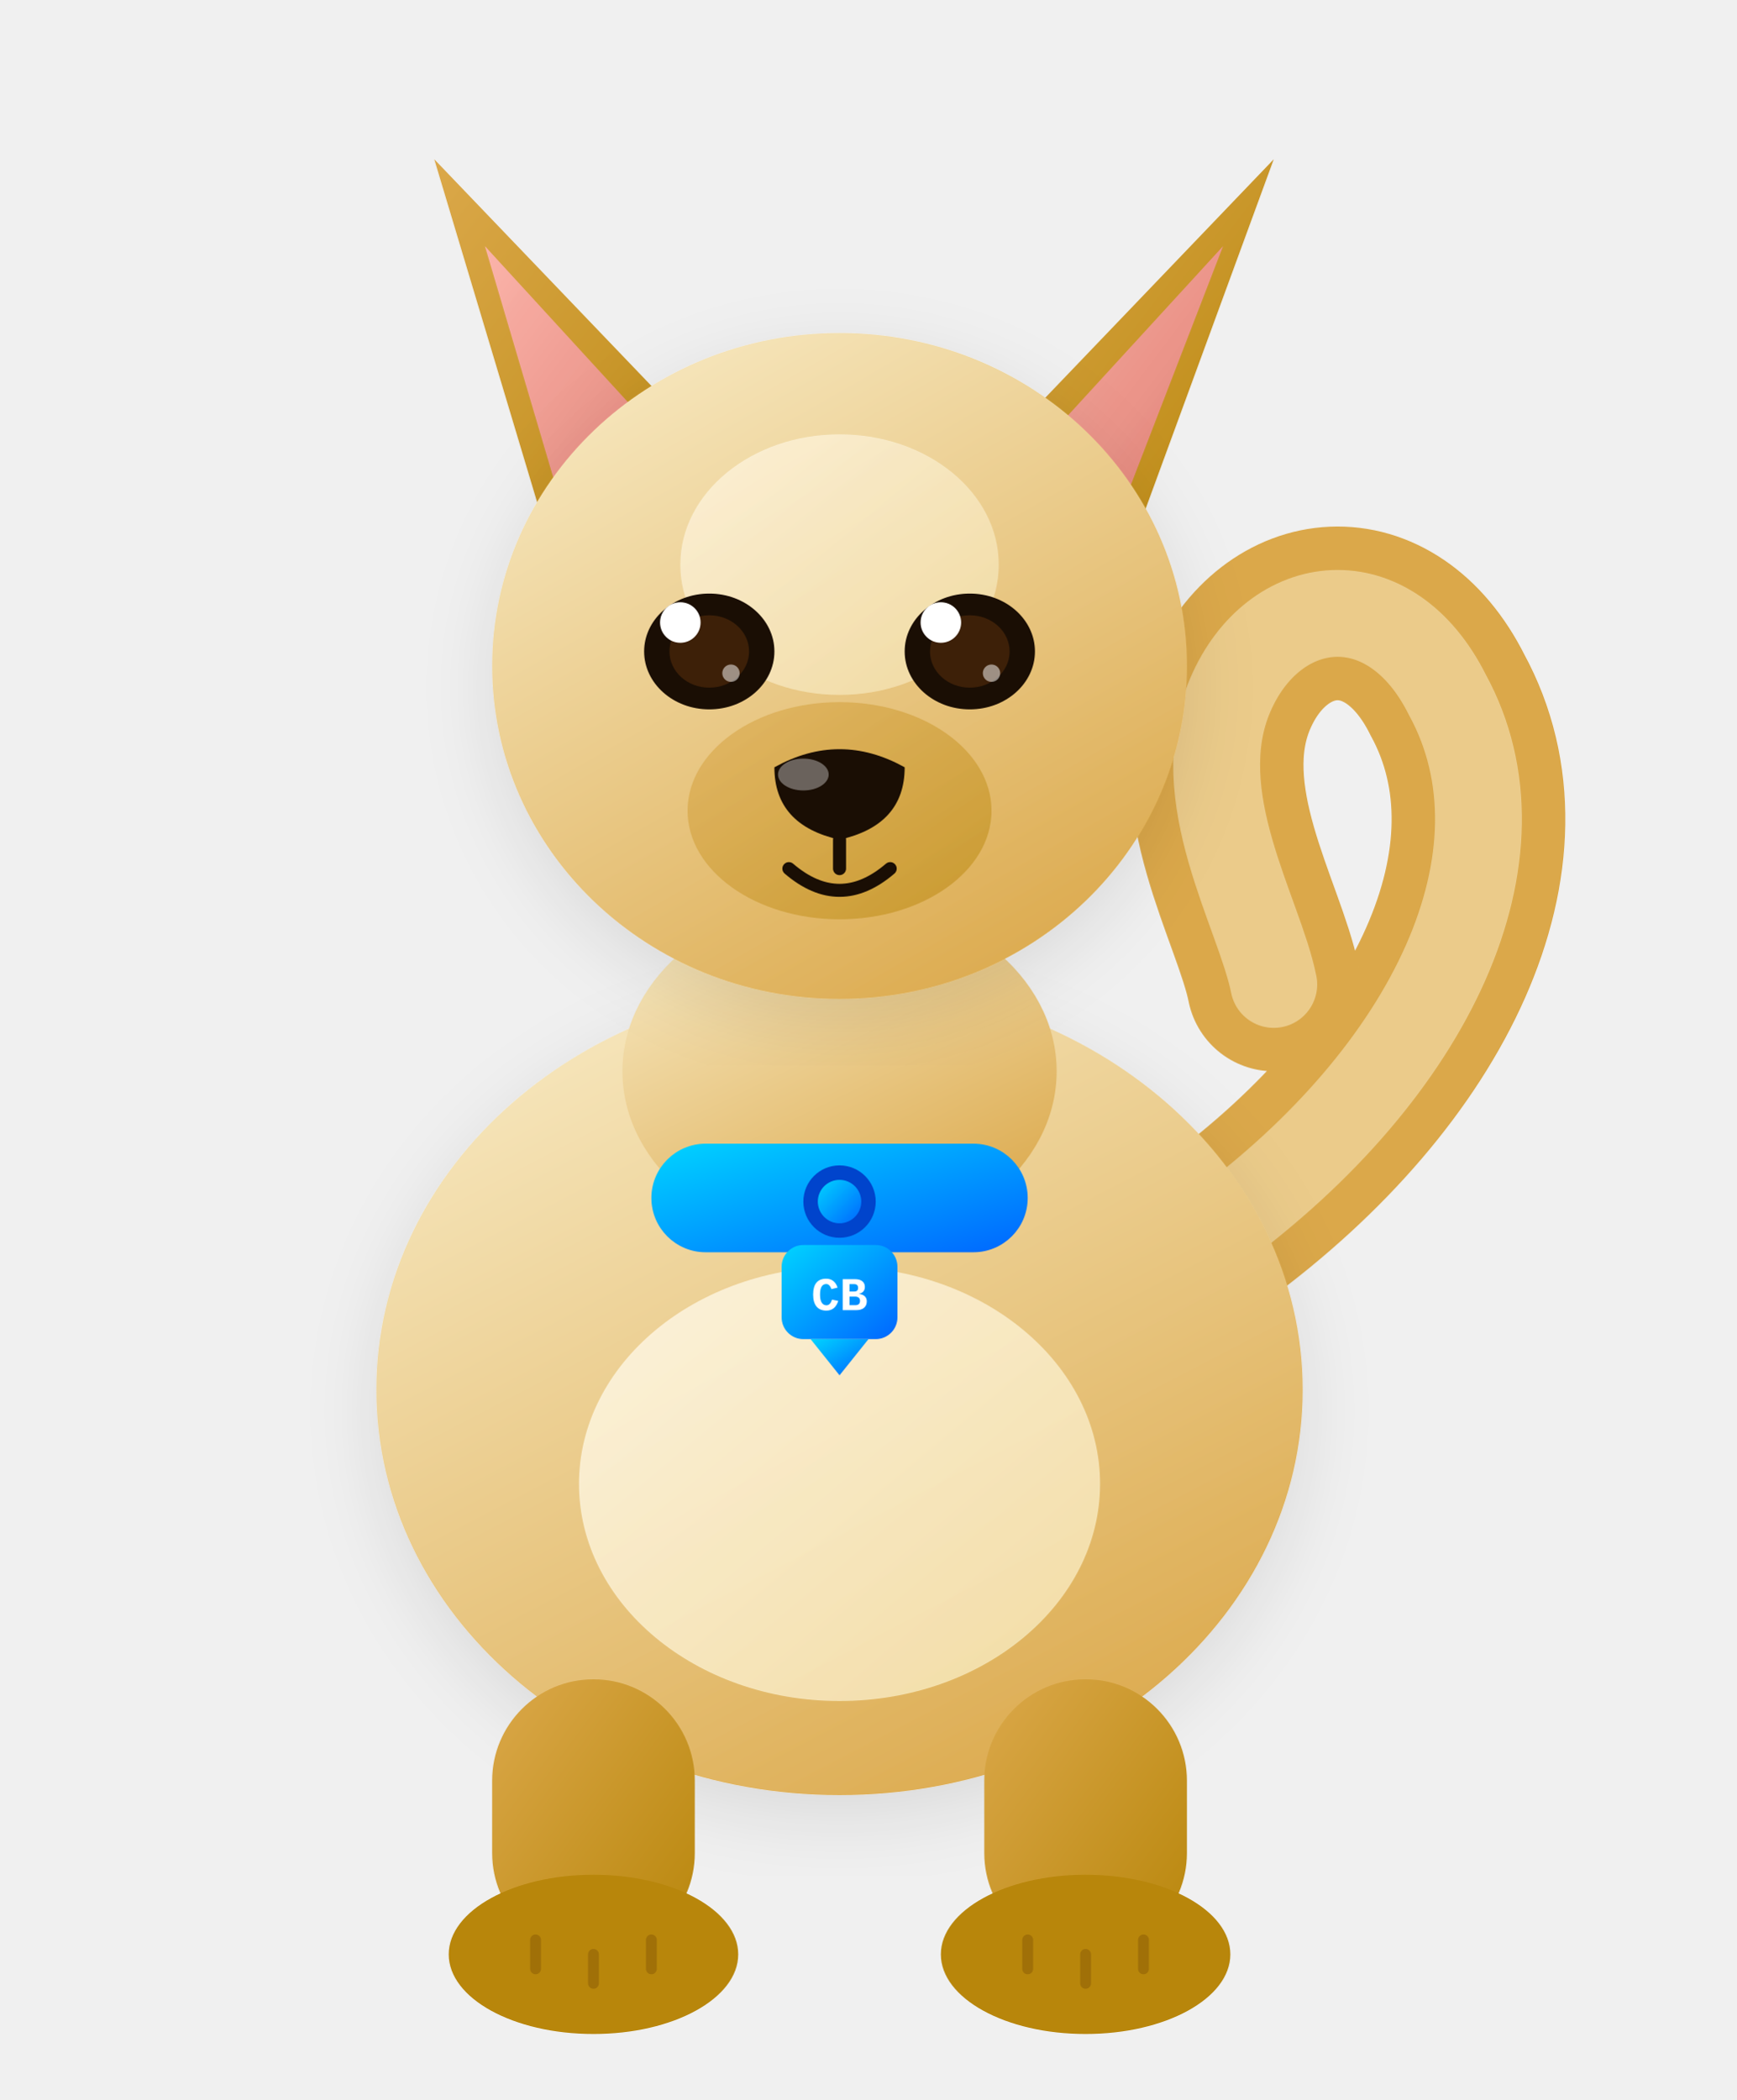
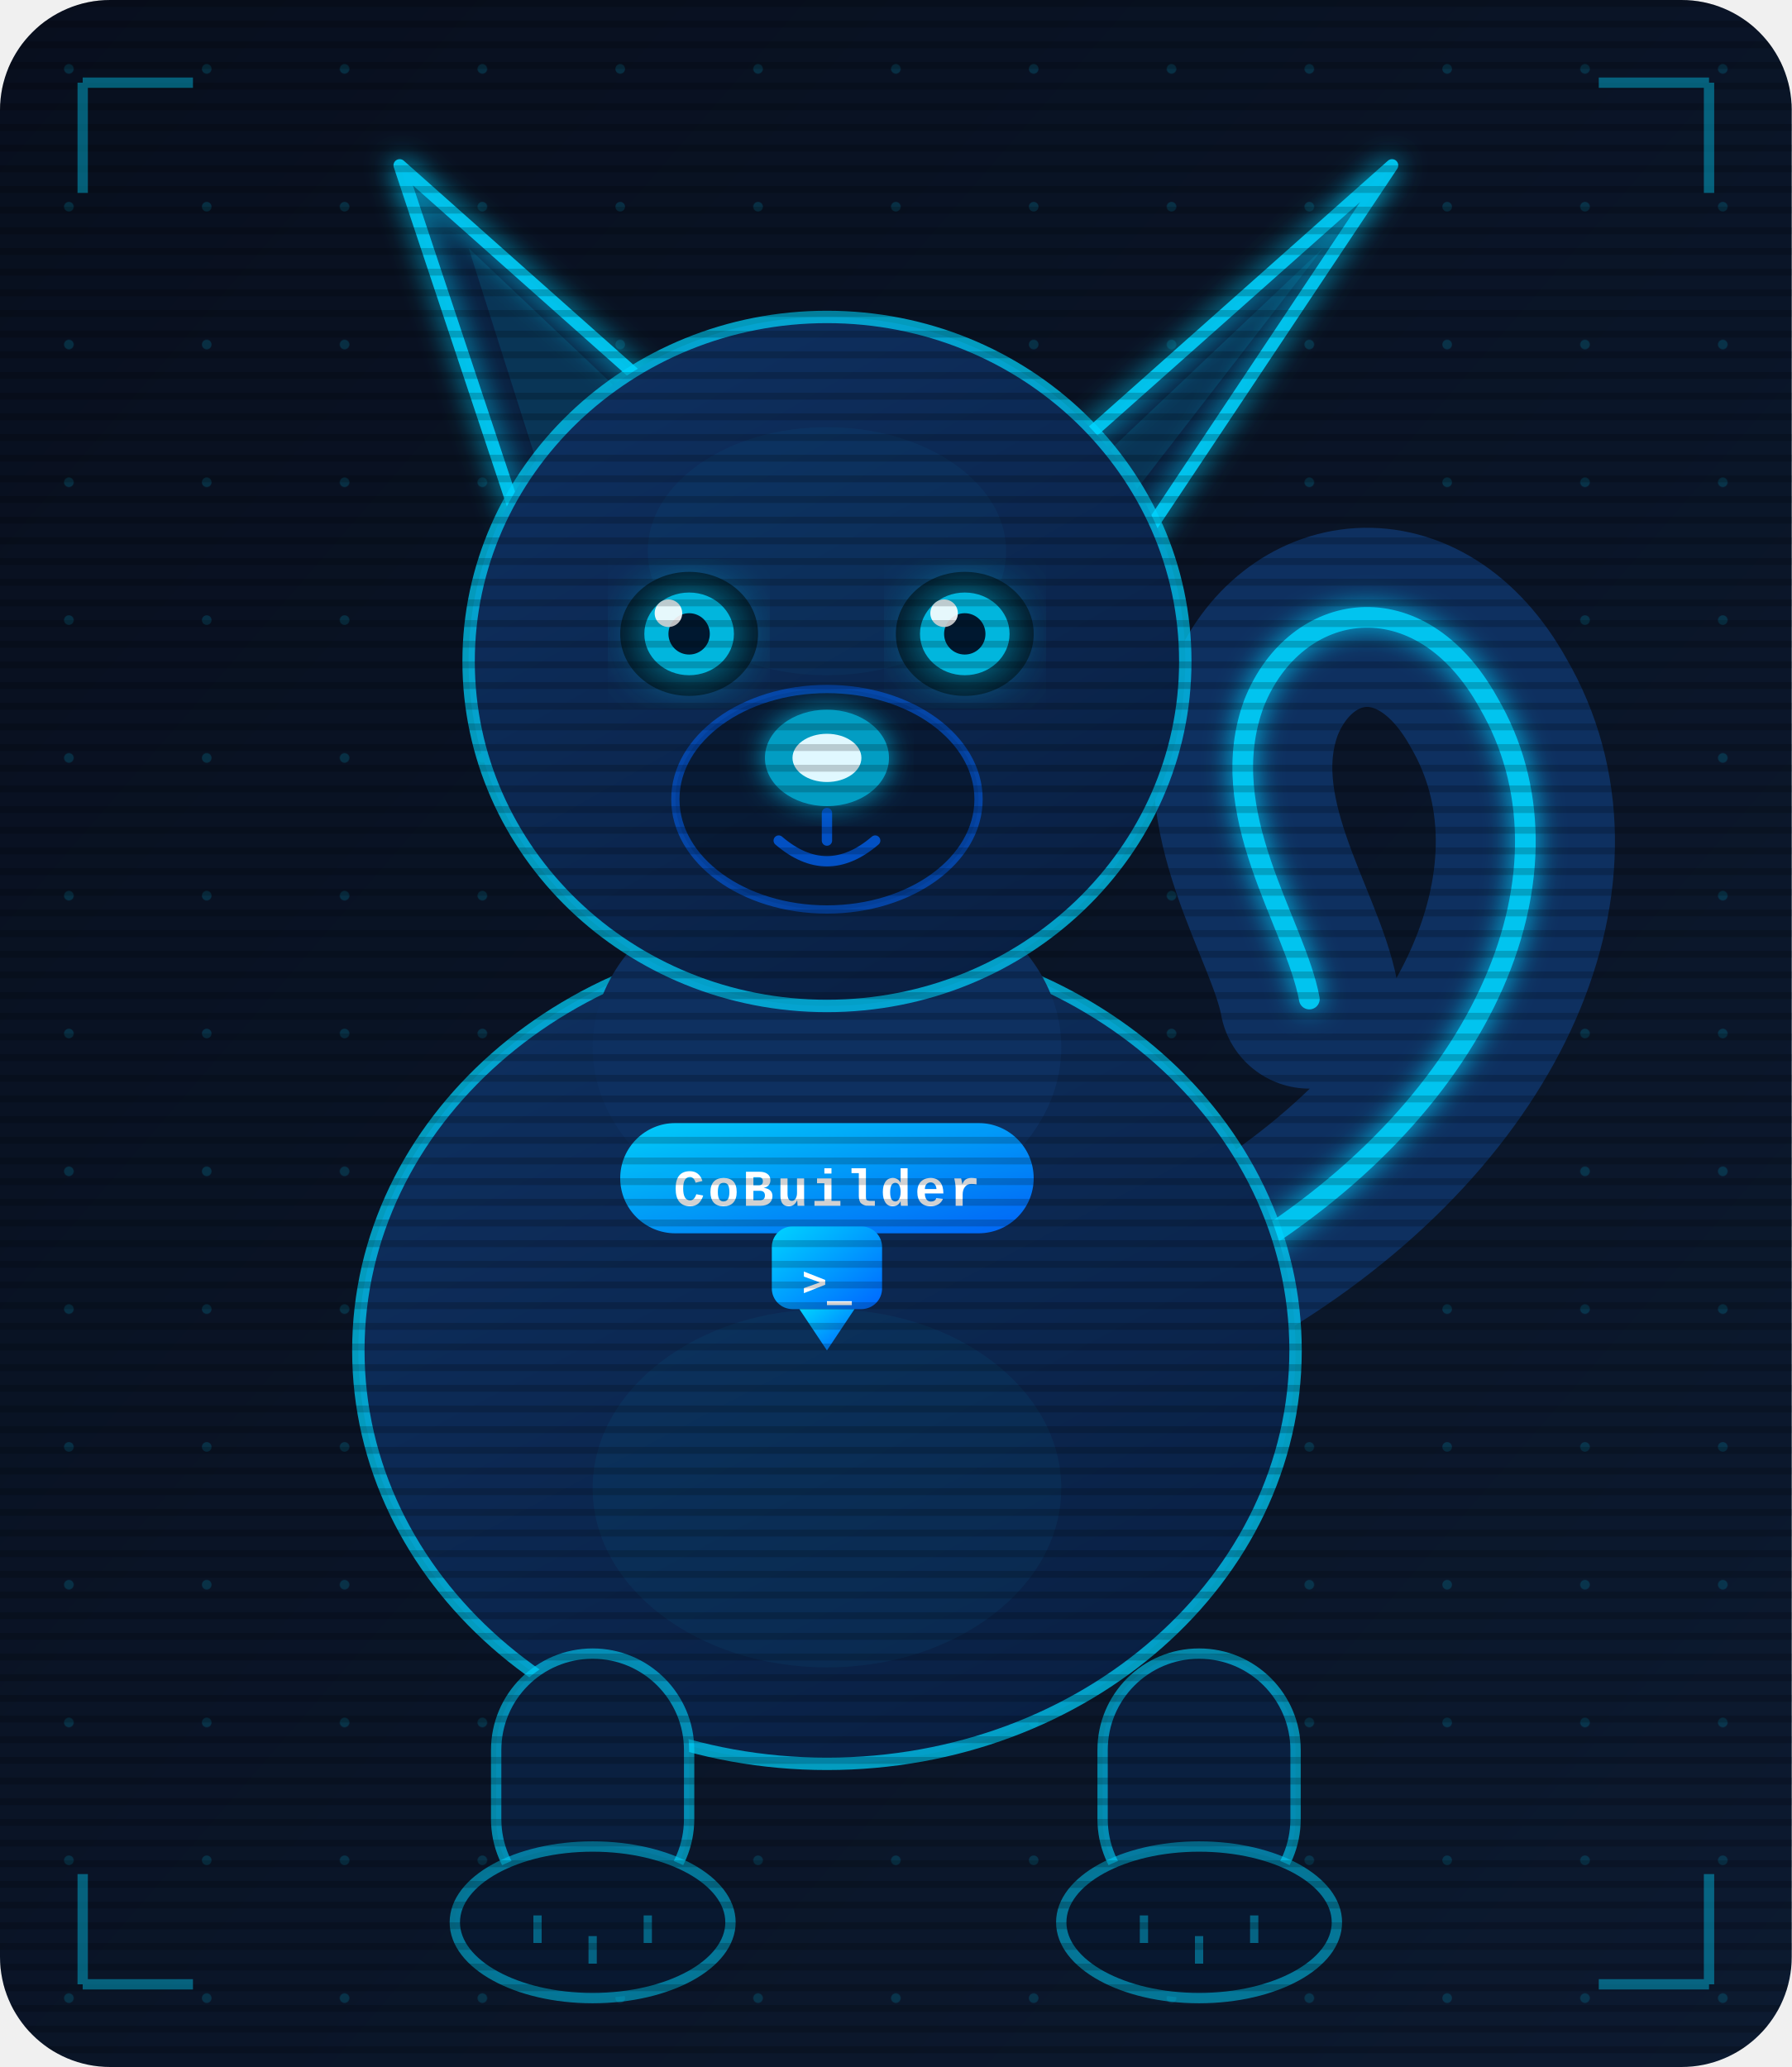
- <svg xmlns="http://www.w3.org/2000/svg" viewBox="0 0 240 290" width="240" height="290">
+ <svg xmlns="http://www.w3.org/2000/svg" viewBox="0 0 260 300" width="260" height="300">
  <defs>
-     <linearGradient id="fur" x1="20%" y1="0%" x2="80%" y2="100%">
-       <stop offset="0%" stop-color="#f7e8c0" />
-       <stop offset="100%" stop-color="#dba84a" />
+     <linearGradient id="bg" x1="0%" y1="0%" x2="100%" y2="100%">
+       <stop offset="0%" stop-color="#080f1e" />
+       <stop offset="100%" stop-color="#0c1a30" />
    </linearGradient>
-     <linearGradient id="furDark" x1="0%" y1="0%" x2="100%" y2="100%">
-       <stop offset="0%" stop-color="#dba84a" />
-       <stop offset="100%" stop-color="#b8860b" />
+     <linearGradient id="body" x1="20%" y1="0%" x2="80%" y2="100%">
+       <stop offset="0%" stop-color="#0e3060" />
+       <stop offset="100%" stop-color="#091f42" />
    </linearGradient>
-     <linearGradient id="furLight" x1="0%" y1="0%" x2="100%" y2="100%">
-       <stop offset="0%" stop-color="#fff8e8" />
-       <stop offset="100%" stop-color="#f5e3b0" />
-     </linearGradient>
-     <linearGradient id="earPink" x1="0%" y1="0%" x2="100%" y2="100%">
-       <stop offset="0%" stop-color="#ffb5b5" />
-       <stop offset="100%" stop-color="#e07878" />
-     </linearGradient>
-     <linearGradient id="cbBlue" x1="0%" y1="0%" x2="100%" y2="100%">
+     <linearGradient id="blue" x1="0%" y1="0%" x2="100%" y2="100%">
      <stop offset="0%" stop-color="#00d4ff" />
      <stop offset="100%" stop-color="#0066ff" />
    </linearGradient>
-     <filter id="softShadow">
-       <feDropShadow dx="0" dy="3" stdDeviation="5" flood-color="#00000018" />
+     <filter id="glow" x="-40%" y="-40%" width="180%" height="180%">
+       <feGaussianBlur stdDeviation="4" result="blur" />
+       <feMerge>
+         <feMergeNode in="blur" />
+         <feMergeNode in="SourceGraphic" />
+       </feMerge>
    </filter>
+     <filter id="softglow" x="-20%" y="-20%" width="140%" height="140%">
+       <feGaussianBlur stdDeviation="2" result="blur" />
+       <feMerge>
+         <feMergeNode in="blur" />
+         <feMergeNode in="SourceGraphic" />
+       </feMerge>
+     </filter>
+     <pattern id="lines" x="0" y="0" width="260" height="3" patternUnits="userSpaceOnUse">
+       <rect x="0" y="0" width="260" height="1" fill="black" opacity="0.18" />
+     </pattern>
+     <pattern id="dots" x="0" y="0" width="20" height="20" patternUnits="userSpaceOnUse">
+       <circle cx="10" cy="10" r="0.7" fill="#00d4ff" opacity="0.15" />
+     </pattern>
  </defs>
-   <path d="M 168,170 C 198,148 212,118 200,96 C 192,80 176,82 170,96 C 164,110 174,126 176,136" stroke="#dba84a" stroke-width="24" stroke-linecap="round" fill="none" />
-   <path d="M 168,170 C 198,148 212,118 200,96 C 192,80 176,82 170,96 C 164,110 174,126 176,136" stroke="#f7e8c0" stroke-width="12" stroke-linecap="round" fill="none" opacity="0.55" />
-   <ellipse cx="116" cy="192" rx="64" ry="56" fill="url(#fur)" filter="url(#softShadow)" />
-   <ellipse cx="116" cy="205" rx="36" ry="30" fill="url(#furLight)" opacity="0.85" />
-   <ellipse cx="116" cy="148" rx="30" ry="24" fill="url(#fur)" />
-   <polygon points="78,82  60,22  106,70" fill="url(#furDark)" />
-   <polygon points="80,78  67,34  100,70" fill="url(#earPink)" opacity="0.9" />
-   <polygon points="154,82  176,22  130,70" fill="url(#furDark)" />
-   <polygon points="152,78  169,34  136,70" fill="url(#earPink)" opacity="0.9" />
-   <ellipse cx="116" cy="92" rx="48" ry="46" fill="url(#fur)" filter="url(#softShadow)" />
-   <ellipse cx="116" cy="78" rx="22" ry="18" fill="url(#furLight)" opacity="0.7" />
-   <ellipse cx="98" cy="90" rx="9" ry="8" fill="#1a0e04" />
-   <ellipse cx="98" cy="90" rx="5.5" ry="5" fill="#3d2008" />
-   <circle cx="94" cy="86" r="2.8" fill="white" />
-   <circle cx="101" cy="93" r="1.2" fill="white" opacity="0.5" />
-   <ellipse cx="134" cy="90" rx="9" ry="8" fill="#1a0e04" />
-   <ellipse cx="134" cy="90" rx="5.5" ry="5" fill="#3d2008" />
-   <circle cx="130" cy="86" r="2.8" fill="white" />
-   <circle cx="137" cy="93" r="1.2" fill="white" opacity="0.5" />
-   <ellipse cx="116" cy="112" rx="21" ry="15" fill="url(#furDark)" opacity="0.55" />
-   <path d="M 107,106 Q 116,101 125,106 Q 125,114 116,116 Q 107,114 107,106 Z" fill="#1a0e04" />
-   <ellipse cx="111" cy="107" rx="3.5" ry="2.2" fill="white" opacity="0.35" />
-   <line x1="116" y1="116" x2="116" y2="120" stroke="#1a0e04" stroke-width="1.8" stroke-linecap="round" />
-   <path d="M 109,120 Q 116,126 123,120" stroke="#1a0e04" stroke-width="1.8" fill="none" stroke-linecap="round" />
-   <rect x="68" y="232" width="28" height="38" rx="14" fill="url(#furDark)" />
-   <ellipse cx="82" cy="270" rx="20" ry="11" fill="#b8860b" />
-   <rect x="136" y="232" width="28" height="38" rx="14" fill="url(#furDark)" />
-   <ellipse cx="150" cy="270" rx="20" ry="11" fill="#b8860b" />
-   <line x1="74" y1="268" x2="74" y2="272" stroke="#a07008" stroke-width="1.5" stroke-linecap="round" />
-   <line x1="82" y1="270" x2="82" y2="274" stroke="#a07008" stroke-width="1.5" stroke-linecap="round" />
-   <line x1="90" y1="268" x2="90" y2="272" stroke="#a07008" stroke-width="1.5" stroke-linecap="round" />
-   <line x1="142" y1="268" x2="142" y2="272" stroke="#a07008" stroke-width="1.5" stroke-linecap="round" />
-   <line x1="150" y1="270" x2="150" y2="274" stroke="#a07008" stroke-width="1.5" stroke-linecap="round" />
-   <line x1="158" y1="268" x2="158" y2="272" stroke="#a07008" stroke-width="1.5" stroke-linecap="round" />
-   <rect x="90" y="158" width="52" height="15" rx="7.5" fill="url(#cbBlue)" />
-   <circle cx="116" cy="166" r="5" fill="#0044cc" />
-   <circle cx="116" cy="166" r="3" fill="url(#cbBlue)" />
-   <rect x="108" y="172" width="16" height="13" rx="3" fill="url(#cbBlue)" />
-   <path d="M 112,185 L 116,190 L 120,185" fill="url(#cbBlue)" />
-   <text x="116" y="181" font-family="monospace, 'Courier New'" font-size="6.5" font-weight="bold" fill="white" text-anchor="middle">CB</text>
+   <rect width="260" height="300" rx="16" fill="url(#bg)" />
+   <rect width="260" height="300" rx="16" fill="url(#dots)" />
+   <path d="M 180,182 C 216,160 230,126 216,102 C 206,84 188,87 182,102 C 176,118 188,134 190,145" stroke="#0e3060" stroke-width="26" stroke-linecap="round" fill="none" />
+   <path d="M 180,182 C 216,160 230,126 216,102 C 206,84 188,87 182,102 C 176,118 188,134 190,145" stroke="#00d4ff" stroke-width="3" stroke-linecap="round" fill="none" filter="url(#softglow)" opacity="0.9" />
+   <ellipse cx="120" cy="196" rx="68" ry="60" fill="url(#body)" />
+   <ellipse cx="120" cy="196" rx="68" ry="60" fill="none" stroke="#00d4ff" stroke-width="1.8" opacity="0.7" />
+   <ellipse cx="120" cy="216" rx="34" ry="26" fill="#00d4ff" opacity="0.05" />
+   <ellipse cx="120" cy="152" rx="34" ry="26" fill="#0e3060" />
+   <polygon points="78,84  58,24  112,72" fill="#0a2040" />
+   <polygon points="78,84  58,24  112,72" fill="none" stroke="#00d4ff" stroke-width="1.8" stroke-linejoin="round" filter="url(#softglow)" opacity="0.9" />
+   <polygon points="82,80  68,36  106,72" fill="#00d4ff" opacity="0.12" />
+   <polygon points="162,84  202,24  148,72" fill="#0a2040" />
+   <polygon points="162,84  202,24  148,72" fill="none" stroke="#00d4ff" stroke-width="1.8" stroke-linejoin="round" filter="url(#softglow)" opacity="0.9" />
+   <polygon points="158,80  192,36  154,72" fill="#00d4ff" opacity="0.12" />
+   <ellipse cx="120" cy="96" rx="52" ry="50" fill="url(#body)" />
+   <ellipse cx="120" cy="96" rx="52" ry="50" fill="none" stroke="#00d4ff" stroke-width="1.8" opacity="0.7" />
+   <ellipse cx="120" cy="80" rx="26" ry="18" fill="#00d4ff" opacity="0.04" />
+   <ellipse cx="100" cy="92" rx="10" ry="9" fill="#040c1c" />
+   <ellipse cx="100" cy="92" rx="6.5" ry="6" fill="#00d4ff" opacity="0.85" filter="url(#glow)" />
+   <ellipse cx="100" cy="92" rx="3" ry="3" fill="#001830" />
+   <circle cx="97" cy="89" r="2" fill="white" opacity="0.9" />
+   <ellipse cx="140" cy="92" rx="10" ry="9" fill="#040c1c" />
+   <ellipse cx="140" cy="92" rx="6.5" ry="6" fill="#00d4ff" opacity="0.85" filter="url(#glow)" />
+   <ellipse cx="140" cy="92" rx="3" ry="3" fill="#001830" />
+   <circle cx="137" cy="89" r="2" fill="white" opacity="0.9" />
+   <ellipse cx="120" cy="116" rx="22" ry="16" fill="#081830" opacity="0.8" />
+   <ellipse cx="120" cy="116" rx="22" ry="16" fill="none" stroke="#0066ff" stroke-width="1.2" opacity="0.5" />
+   <ellipse cx="120" cy="110" rx="9" ry="7" fill="#00d4ff" opacity="0.7" filter="url(#softglow)" />
+   <ellipse cx="120" cy="110" rx="5" ry="3.5" fill="#e0f8ff" />
+   <path d="M 120,118 Q 120,122 120,122" stroke="#0066ff" stroke-width="1.5" fill="none" stroke-linecap="round" opacity="0.7" />
+   <path d="M 113,122 Q 120,128 127,122" stroke="#0066ff" stroke-width="1.5" fill="none" stroke-linecap="round" opacity="0.7" />
+   <rect x="90" y="163" width="60" height="16" rx="8" fill="url(#blue)" opacity="0.95" />
+   <text x="120" y="175" font-family="monospace, 'Courier New'" font-size="7.5" font-weight="bold" fill="white" text-anchor="middle" letter-spacing="0.5">CoBuilder</text>
+   <rect x="112" y="178" width="16" height="12" rx="3" fill="url(#blue)" />
+   <path d="M 116,190 L 120,196 L 124,190" fill="url(#blue)" />
+   <text x="120" y="188" font-family="monospace" font-size="6" font-weight="bold" fill="white" text-anchor="middle">&gt;_</text>
+   <rect x="72" y="240" width="28" height="38" rx="14" fill="#0a2040" />
+   <rect x="72" y="240" width="28" height="38" rx="14" fill="none" stroke="#00d4ff" stroke-width="1.5" opacity="0.6" />
+   <ellipse cx="86" cy="279" rx="20" ry="11" fill="#081830" />
+   <ellipse cx="86" cy="279" rx="20" ry="11" fill="none" stroke="#00d4ff" stroke-width="1.5" opacity="0.5" />
+   <rect x="160" y="240" width="28" height="38" rx="14" fill="#0a2040" />
+   <rect x="160" y="240" width="28" height="38" rx="14" fill="none" stroke="#00d4ff" stroke-width="1.5" opacity="0.6" />
+   <ellipse cx="174" cy="279" rx="20" ry="11" fill="#081830" />
+   <ellipse cx="174" cy="279" rx="20" ry="11" fill="none" stroke="#00d4ff" stroke-width="1.5" opacity="0.5" />
+   <line x1="78" y1="278" x2="78" y2="282" stroke="#00d4ff" stroke-width="1.2" opacity="0.4" />
+   <line x1="86" y1="281" x2="86" y2="285" stroke="#00d4ff" stroke-width="1.2" opacity="0.4" />
+   <line x1="94" y1="278" x2="94" y2="282" stroke="#00d4ff" stroke-width="1.2" opacity="0.4" />
+   <line x1="166" y1="278" x2="166" y2="282" stroke="#00d4ff" stroke-width="1.2" opacity="0.4" />
+   <line x1="174" y1="281" x2="174" y2="285" stroke="#00d4ff" stroke-width="1.2" opacity="0.4" />
+   <line x1="182" y1="278" x2="182" y2="282" stroke="#00d4ff" stroke-width="1.2" opacity="0.4" />
+   <rect width="260" height="300" rx="16" fill="url(#lines)" />
+   <path d="M 12,12 L 12,28 M 12,12 L 28,12" stroke="#00d4ff" stroke-width="1.5" opacity="0.4" fill="none" />
+   <path d="M 248,12 L 248,28 M 248,12 L 232,12" stroke="#00d4ff" stroke-width="1.5" opacity="0.4" fill="none" />
+   <path d="M 12,288 L 12,272 M 12,288 L 28,288" stroke="#00d4ff" stroke-width="1.5" opacity="0.4" fill="none" />
+   <path d="M 248,288 L 248,272 M 248,288 L 232,288" stroke="#00d4ff" stroke-width="1.5" opacity="0.4" fill="none" />
</svg>
